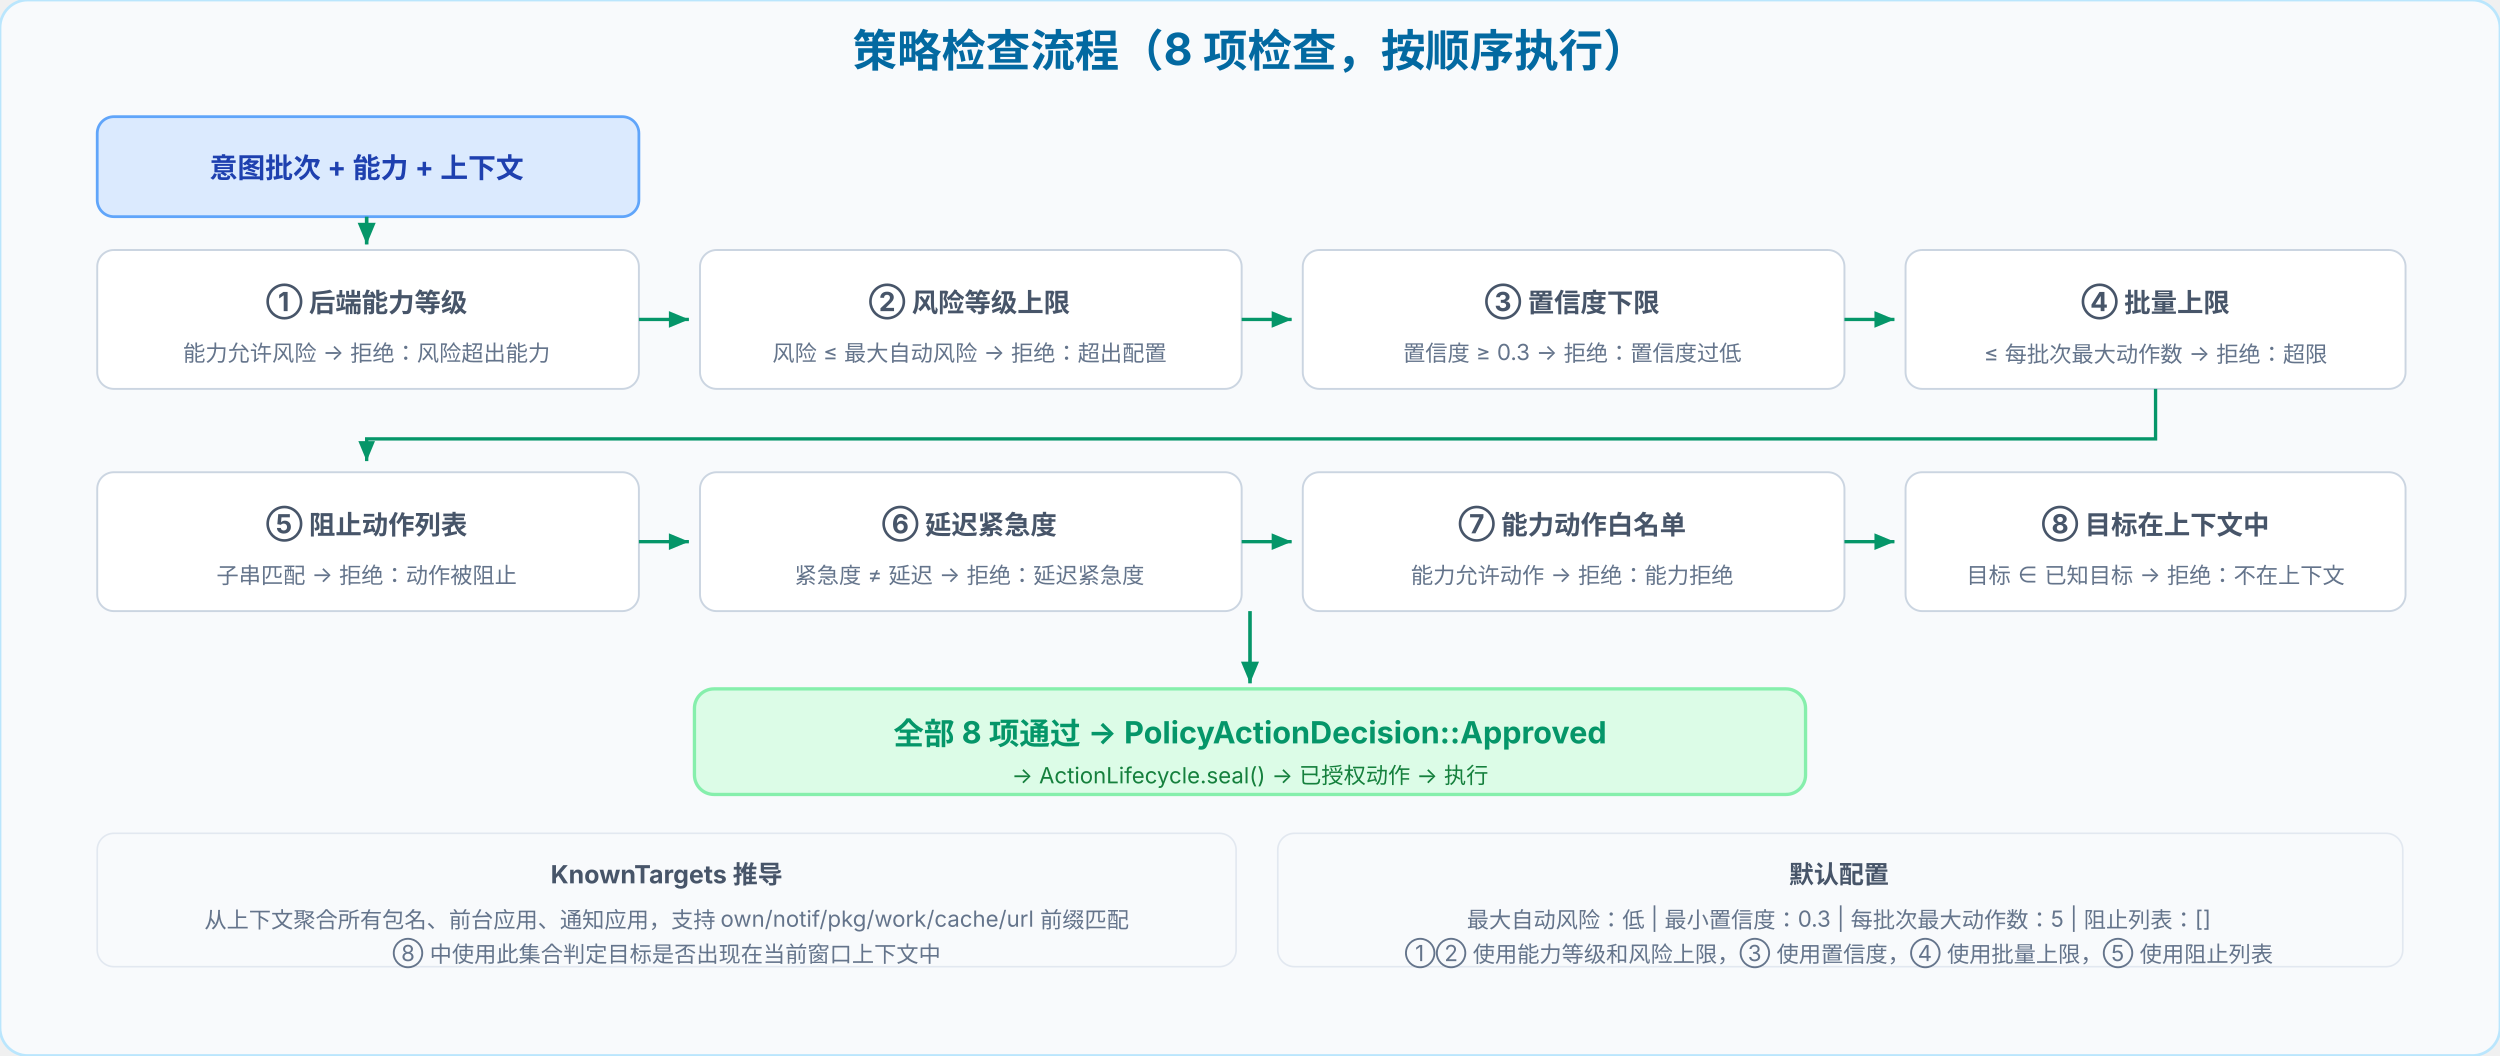
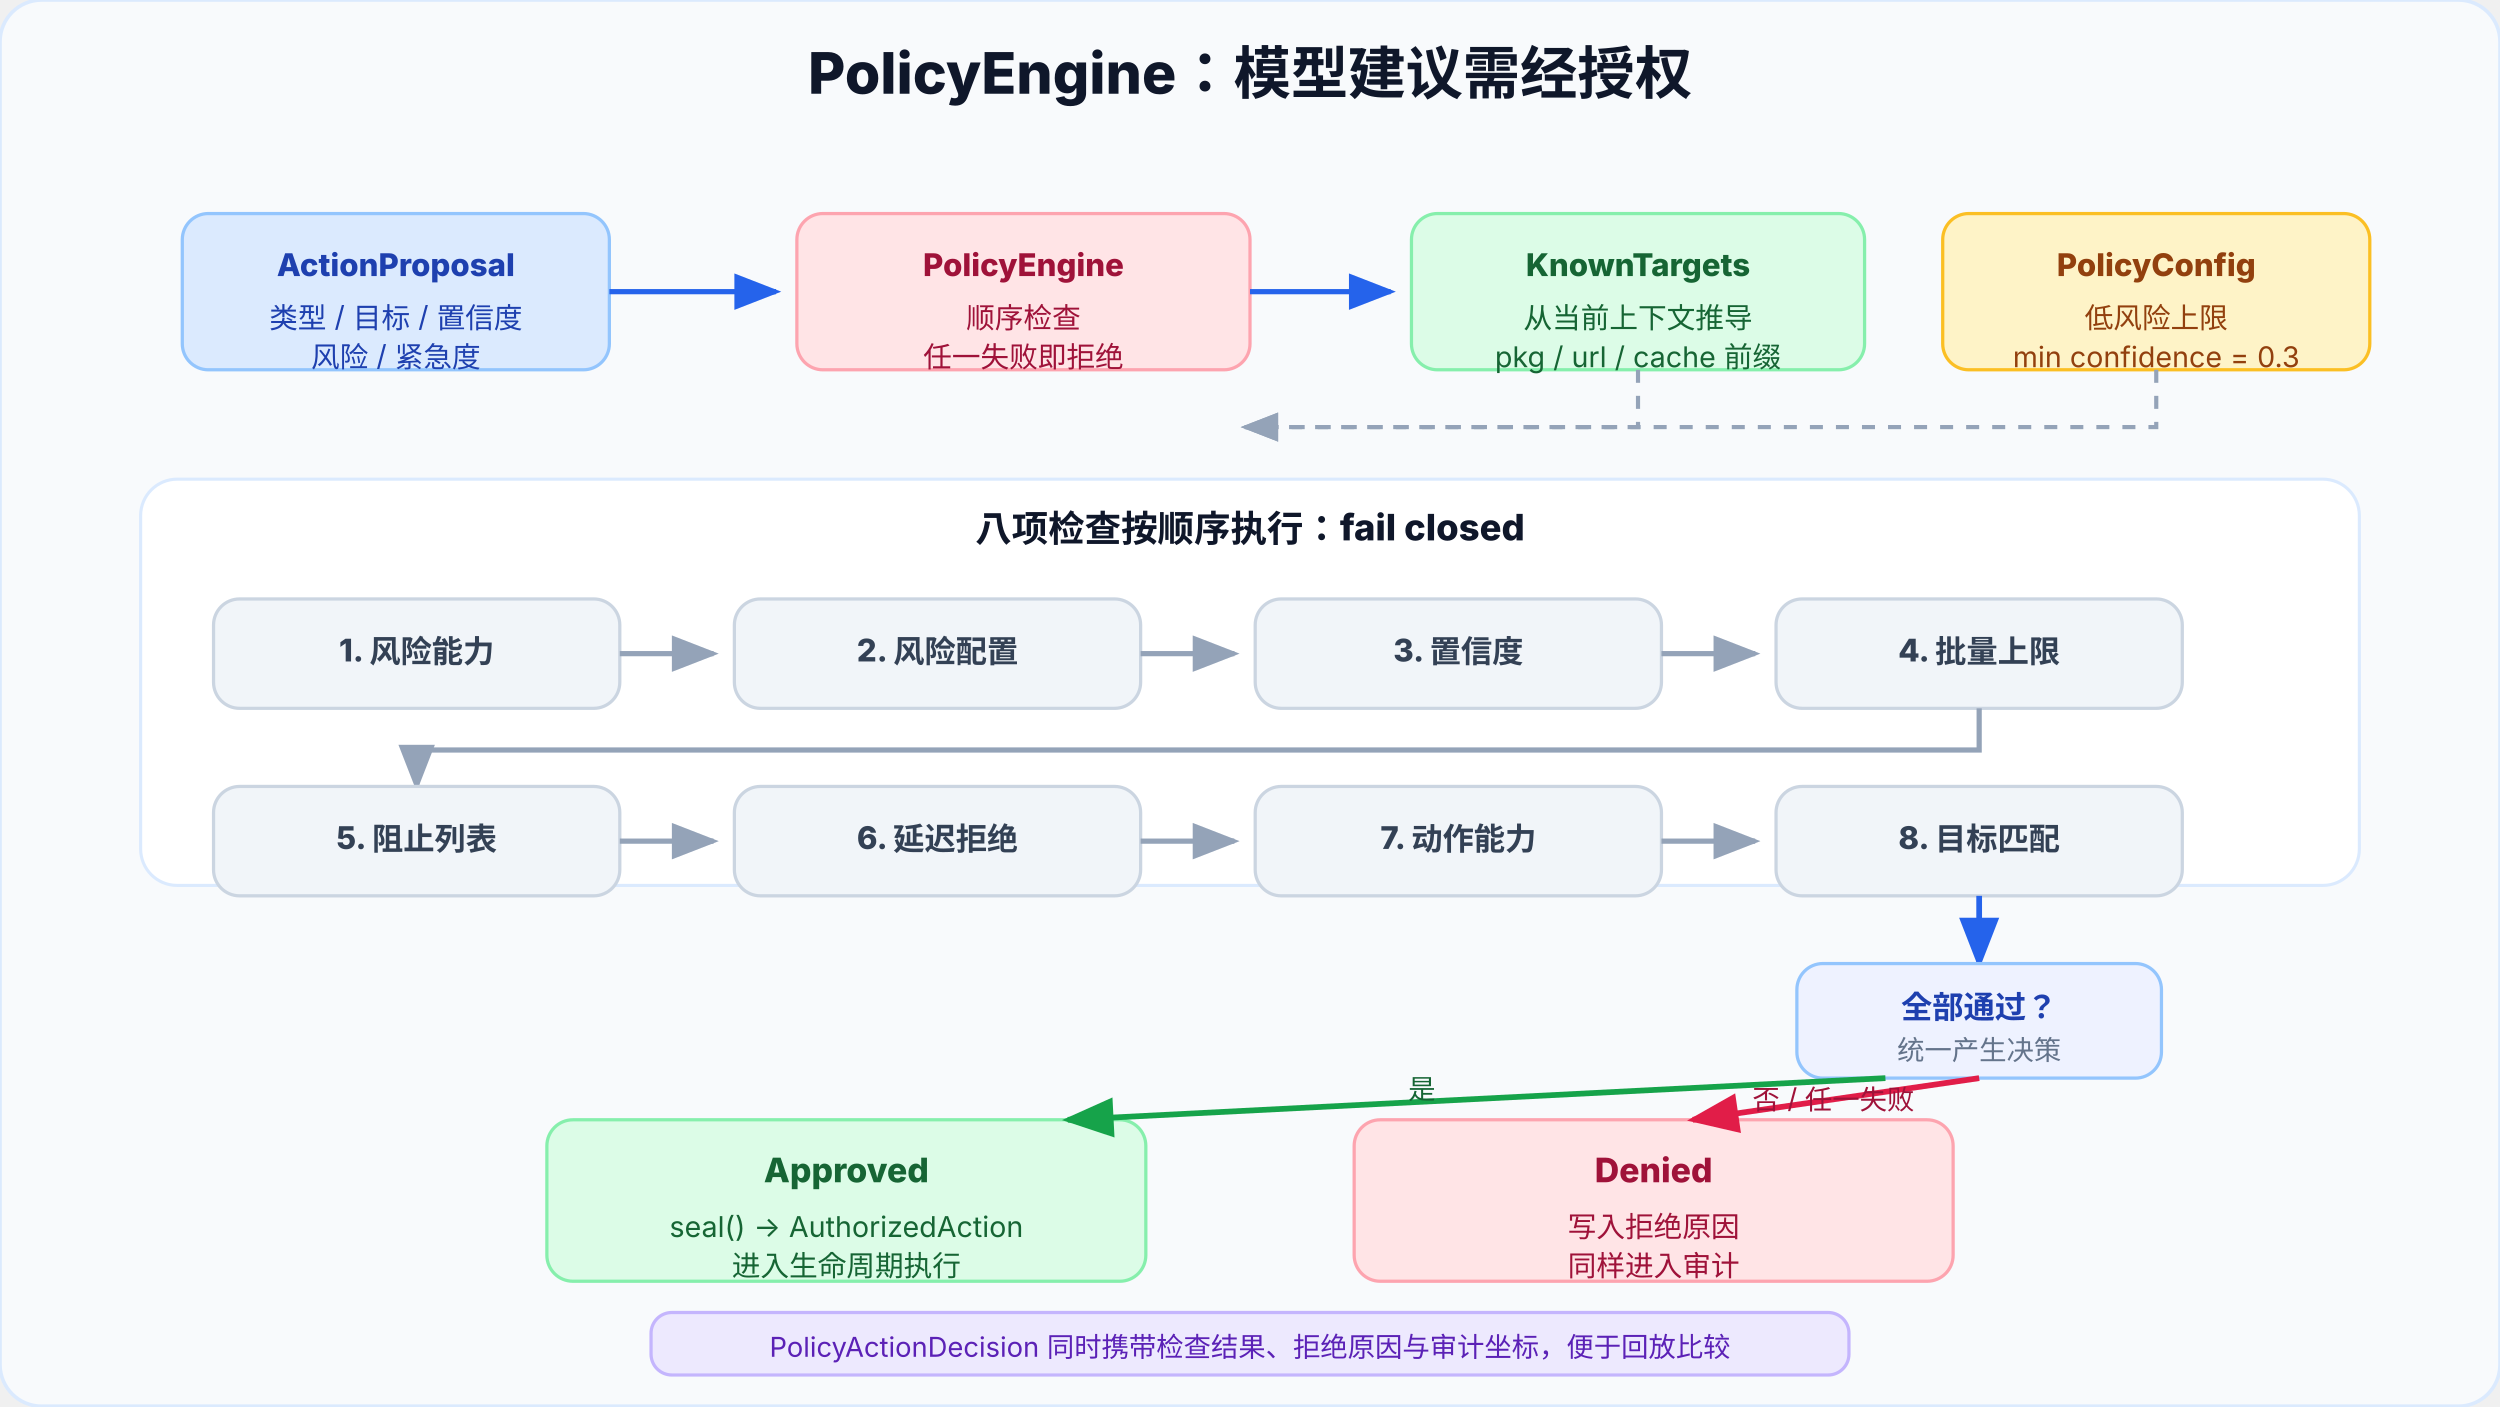
- <svg xmlns="http://www.w3.org/2000/svg" viewBox="0 0 900 380" font-family="system-ui, -apple-system, sans-serif">
+ <svg xmlns="http://www.w3.org/2000/svg" viewBox="0 0 960 540">
  <defs>
-     <marker id="arrow-green" markerWidth="6" markerHeight="5" refX="6" refY="2.5" orient="auto">
-       <path d="M0,0 L6,2.5 L0,5 Z" fill="#059669" />
+     <marker id="arrow-blue" markerWidth="9" markerHeight="7" refX="8" refY="3.5" orient="auto" markerUnits="strokeWidth">
+       <path d="M0,0 L9,3.5 L0,7 Z" fill="#2563eb" />
    </marker>
+     <marker id="arrow-muted" markerWidth="9" markerHeight="7" refX="8" refY="3.5" orient="auto" markerUnits="strokeWidth">
+       <path d="M0,0 L9,3.5 L0,7 Z" fill="#94a3b8" />
+     </marker>
+     <marker id="arrow-green" markerWidth="9" markerHeight="7" refX="8" refY="3.5" orient="auto" markerUnits="strokeWidth">
+       <path d="M0,0 L9,3.5 L0,7 Z" fill="#16a34a" />
+     </marker>
+     <marker id="arrow-red" markerWidth="9" markerHeight="7" refX="8" refY="3.5" orient="auto" markerUnits="strokeWidth">
+       <path d="M0,0 L9,3.5 L0,7 Z" fill="#e11d48" />
+     </marker>
+     <style>
+       text { font-family: system-ui, -apple-system, BlinkMacSystemFont, "Segoe UI", sans-serif; }
+       .title { font-size: 22px; font-weight: 800; fill: #0f172a; }
+       .box { stroke-width: 1.25; }
+       .check-title { font-size: 12px; font-weight: 800; fill: #334155; }
+       .check-sub { font-size: 10.5px; fill: #64748b; }
+       .note { font-size: 10.5px; fill: #64748b; }
+     </style>
  </defs>
-   <rect width="900" height="380" rx="10" fill="#f8fafc" stroke="#bae6fd" stroke-width="1" />
-   <text x="450" y="24" text-anchor="middle" font-size="16" font-weight="700" fill="#0369a1">策略检查流程（8 项检查，按顺序执行）</text>
-   <rect x="35" y="42" width="195" height="36" rx="6" fill="#dbeafe" stroke="#60a5fa" stroke-width="1" />
-   <text x="132" y="64" text-anchor="middle" font-size="10" font-weight="700" fill="#1e40af">意图批次 + 能力 + 上下文</text>
-   <line x1="132" y1="78" x2="132" y2="88" stroke="#059669" stroke-width="1.3" marker-end="url(#arrow-green)" />
-   <rect x="35" y="90" width="195" height="50" rx="6" fill="#fff" stroke="#cbd5e1" stroke-width="0.7" />
-   <text x="132" y="112" text-anchor="middle" font-size="9.5" font-weight="700" fill="#475569">① 后端能力等级</text>
-   <text x="132" y="130" text-anchor="middle" font-size="8" fill="#64748b">能力允许风险 → 拒绝：风险超出能力</text>
-   <line x1="230" y1="115" x2="248" y2="115" stroke="#059669" stroke-width="1.2" marker-end="url(#arrow-green)" />
-   <rect x="252" y="90" width="195" height="50" rx="6" fill="#fff" stroke="#cbd5e1" stroke-width="0.7" />
-   <text x="349" y="112" text-anchor="middle" font-size="9.5" font-weight="700" fill="#475569">② 风险等级上限</text>
-   <text x="349" y="130" text-anchor="middle" font-size="8" fill="#64748b">风险 ≤ 最大自动风险 → 拒绝：超出配置</text>
-   <line x1="447" y1="115" x2="465" y2="115" stroke="#059669" stroke-width="1.2" marker-end="url(#arrow-green)" />
-   <rect x="469" y="90" width="195" height="50" rx="6" fill="#fff" stroke="#cbd5e1" stroke-width="0.7" />
-   <text x="566" y="112" text-anchor="middle" font-size="9.5" font-weight="700" fill="#475569">③ 置信度下限</text>
-   <text x="566" y="130" text-anchor="middle" font-size="8" fill="#64748b">置信度 ≥ 0.3 → 拒绝：置信度过低</text>
-   <line x1="664" y1="115" x2="682" y2="115" stroke="#059669" stroke-width="1.2" marker-end="url(#arrow-green)" />
-   <rect x="686" y="90" width="180" height="50" rx="6" fill="#fff" stroke="#cbd5e1" stroke-width="0.7" />
-   <text x="776" y="112" text-anchor="middle" font-size="9.5" font-weight="700" fill="#475569">④ 批量上限</text>
-   <text x="776" y="130" text-anchor="middle" font-size="8" fill="#64748b">≤ 每批次最大动作数 → 拒绝：超限</text>
-   <path d="M776,140 L776,158 L132,158 L132,166" fill="none" stroke="#059669" stroke-width="1.2" marker-end="url(#arrow-green)" />
-   <rect x="35" y="170" width="195" height="50" rx="6" fill="#fff" stroke="#cbd5e1" stroke-width="0.7" />
-   <text x="132" y="192" text-anchor="middle" font-size="9.5" font-weight="700" fill="#475569">⑤ 阻止动作列表</text>
-   <text x="132" y="210" text-anchor="middle" font-size="8" fill="#64748b">子串匹配 → 拒绝：动作被阻止</text>
-   <line x1="230" y1="195" x2="248" y2="195" stroke="#059669" stroke-width="1.2" marker-end="url(#arrow-green)" />
-   <rect x="252" y="170" width="195" height="50" rx="6" fill="#fff" stroke="#cbd5e1" stroke-width="0.7" />
-   <text x="349" y="192" text-anchor="middle" font-size="9.5" font-weight="700" fill="#475569">⑥ 延迟紧急度</text>
-   <text x="349" y="210" text-anchor="middle" font-size="8" fill="#64748b">紧急度 ≠ 延迟 → 拒绝：延迟紧急度</text>
-   <line x1="447" y1="195" x2="465" y2="195" stroke="#059669" stroke-width="1.2" marker-end="url(#arrow-green)" />
-   <rect x="469" y="170" width="195" height="50" rx="6" fill="#fff" stroke="#cbd5e1" stroke-width="0.7" />
-   <text x="566" y="192" text-anchor="middle" font-size="9.5" font-weight="700" fill="#475569">⑦ 能力动作白名单</text>
-   <text x="566" y="210" text-anchor="middle" font-size="8" fill="#64748b">能力允许动作 → 拒绝：能力拒绝</text>
-   <line x1="664" y1="195" x2="682" y2="195" stroke="#059669" stroke-width="1.2" marker-end="url(#arrow-green)" />
-   <rect x="686" y="170" width="180" height="50" rx="6" fill="#fff" stroke="#cbd5e1" stroke-width="0.7" />
-   <text x="776" y="192" text-anchor="middle" font-size="9.5" font-weight="700" fill="#475569">⑧ 目标在上下文中</text>
-   <text x="776" y="210" text-anchor="middle" font-size="8" fill="#64748b">目标 ∈ 已知目标 → 拒绝：不在上下文</text>
-   <line x1="450" y1="220" x2="450" y2="246" stroke="#059669" stroke-width="1.3" marker-end="url(#arrow-green)" />
-   <rect x="250" y="248" width="400" height="38" rx="7" fill="#dcfce7" stroke="#86efac" stroke-width="1.2" />
-   <text x="450" y="268" text-anchor="middle" font-size="11" font-weight="700" fill="#059669">全部 8 项通过 → PolicyActionDecision::Approved</text>
-   <text x="450" y="282" text-anchor="middle" font-size="8" fill="#15803d">→ ActionLifecycle.seal() → 已授权动作 → 执行</text>
-   <rect x="35" y="300" width="410" height="48" rx="6" fill="#f8fafc" stroke="#e2e8f0" stroke-width="0.6" />
-   <text x="240" y="318" text-anchor="middle" font-size="9" font-weight="700" fill="#475569">KnownTargets 推导</text>
-   <text x="240" y="334" text-anchor="middle" font-size="8" fill="#64748b">从上下文聚合所有包名、前台应用、通知应用，支持 own/notif/pkg/work/cache/url 前缀匹配</text>
-   <text x="240" y="346" text-anchor="middle" font-size="8" fill="#64748b">⑧ 中使用此集合判定目标是否出现在当前窗口上下文中</text>
-   <rect x="460" y="300" width="405" height="48" rx="6" fill="#f8fafc" stroke="#e2e8f0" stroke-width="0.6" />
-   <text x="662" y="318" text-anchor="middle" font-size="9" font-weight="700" fill="#475569">默认配置</text>
-   <text x="662" y="334" text-anchor="middle" font-size="8" fill="#64748b">最大自动风险：低 | 最小置信度：0.3 | 每批次最大动作数：5 | 阻止列表：[]</text>
-   <text x="662" y="346" text-anchor="middle" font-size="8" fill="#64748b">①② 使用能力等级和风险上限，③ 使用置信度，④ 使用批量上限，⑤ 使用阻止列表</text>
+   <rect width="960" height="540" rx="16" fill="#f8fafc" stroke="#dbeafe" stroke-width="1.4" />
+   <text x="480" y="36" text-anchor="middle" class="title">PolicyEngine：模型建议需经授权</text>
+   <rect x="70" y="82" width="164" height="60" rx="10" fill="#dbeafe" stroke="#93c5fd" class="box" />
+   <text x="152" y="106" text-anchor="middle" font-size="12" fill="#1e40af" font-weight="800">ActionProposal</text>
+   <text x="152" y="126" text-anchor="middle" font-size="11" fill="#1e40af">类型 / 目标 / 置信度</text>
+   <text x="152" y="141" text-anchor="middle" font-size="11" fill="#1e40af">风险 / 紧急度</text>
+   <rect x="306" y="82" width="174" height="60" rx="10" fill="#ffe4e6" stroke="#fda4af" class="box" />
+   <text x="393" y="106" text-anchor="middle" font-size="12" fill="#9f1239" font-weight="800">PolicyEngine</text>
+   <text x="393" y="126" text-anchor="middle" font-size="11" fill="#9f1239">顺序检查</text>
+   <text x="393" y="141" text-anchor="middle" font-size="11" fill="#9f1239">任一失败即拒绝</text>
+   <rect x="542" y="82" width="174" height="60" rx="10" fill="#dcfce7" stroke="#86efac" class="box" />
+   <text x="629" y="106" text-anchor="middle" font-size="12" fill="#166534" font-weight="800">KnownTargets</text>
+   <text x="629" y="126" text-anchor="middle" font-size="11" fill="#166534">从当前上下文推导</text>
+   <text x="629" y="141" text-anchor="middle" font-size="11" fill="#166534">pkg / url / cache 前缀</text>
+   <rect x="746" y="82" width="164" height="60" rx="10" fill="#fef3c7" stroke="#fbbf24" class="box" />
+   <text x="828" y="106" text-anchor="middle" font-size="12" fill="#92400e" font-weight="800">PolicyConfig</text>
+   <text x="828" y="126" text-anchor="middle" font-size="11" fill="#92400e">低风险上限</text>
+   <text x="828" y="141" text-anchor="middle" font-size="11" fill="#92400e">min confidence = 0.3</text>
+   <line x1="234" y1="112" x2="298" y2="112" stroke="#2563eb" stroke-width="2" marker-end="url(#arrow-blue)" />
+   <line x1="480" y1="112" x2="534" y2="112" stroke="#2563eb" stroke-width="2" marker-end="url(#arrow-blue)" />
+   <path d="M629,142 L629,164 L478,164" fill="none" stroke="#94a3b8" stroke-width="1.6" stroke-dasharray="5 5" marker-end="url(#arrow-muted)" />
+   <path d="M828,142 L828,164 L478,164" fill="none" stroke="#94a3b8" stroke-width="1.6" stroke-dasharray="5 5" marker-end="url(#arrow-muted)" />
+   <rect x="54" y="184" width="852" height="156" rx="14" fill="#ffffff" stroke="#dbeafe" stroke-width="1.2" />
+   <text x="480" y="208" text-anchor="middle" font-size="14" fill="#0f172a" font-weight="800">八项检查按顺序执行：fail closed</text>
+   <rect x="82" y="230" width="156" height="42" rx="10" fill="#f1f5f9" stroke="#cbd5e1" class="box" />
+   <text x="160" y="254" text-anchor="middle" class="check-title">1. 风险能力</text>
+   <line x1="238" y1="251" x2="274" y2="251" stroke="#94a3b8" stroke-width="2" marker-end="url(#arrow-muted)" />
+   <rect x="282" y="230" width="156" height="42" rx="10" fill="#f1f5f9" stroke="#cbd5e1" class="box" />
+   <text x="360" y="254" text-anchor="middle" class="check-title">2. 风险配置</text>
+   <line x1="438" y1="251" x2="474" y2="251" stroke="#94a3b8" stroke-width="2" marker-end="url(#arrow-muted)" />
+   <rect x="482" y="230" width="156" height="42" rx="10" fill="#f1f5f9" stroke="#cbd5e1" class="box" />
+   <text x="560" y="254" text-anchor="middle" class="check-title">3. 置信度</text>
+   <line x1="638" y1="251" x2="674" y2="251" stroke="#94a3b8" stroke-width="2" marker-end="url(#arrow-muted)" />
+   <rect x="682" y="230" width="156" height="42" rx="10" fill="#f1f5f9" stroke="#cbd5e1" class="box" />
+   <text x="760" y="254" text-anchor="middle" class="check-title">4. 批量上限</text>
+   <path d="M760,272 L760,288 L160,288 L160,302" fill="none" stroke="#94a3b8" stroke-width="2" marker-end="url(#arrow-muted)" />
+   <rect x="82" y="302" width="156" height="42" rx="10" fill="#f1f5f9" stroke="#cbd5e1" class="box" />
+   <text x="160" y="326" text-anchor="middle" class="check-title">5. 阻止列表</text>
+   <line x1="238" y1="323" x2="274" y2="323" stroke="#94a3b8" stroke-width="2" marker-end="url(#arrow-muted)" />
+   <rect x="282" y="302" width="156" height="42" rx="10" fill="#f1f5f9" stroke="#cbd5e1" class="box" />
+   <text x="360" y="326" text-anchor="middle" class="check-title">6. 延迟拒绝</text>
+   <line x1="438" y1="323" x2="474" y2="323" stroke="#94a3b8" stroke-width="2" marker-end="url(#arrow-muted)" />
+   <rect x="482" y="302" width="156" height="42" rx="10" fill="#f1f5f9" stroke="#cbd5e1" class="box" />
+   <text x="560" y="326" text-anchor="middle" class="check-title">7. 动作能力</text>
+   <line x1="638" y1="323" x2="674" y2="323" stroke="#94a3b8" stroke-width="2" marker-end="url(#arrow-muted)" />
+   <rect x="682" y="302" width="156" height="42" rx="10" fill="#f1f5f9" stroke="#cbd5e1" class="box" />
+   <text x="760" y="326" text-anchor="middle" class="check-title">8. 目标匹配</text>
+   <line x1="760" y1="344" x2="760" y2="370" stroke="#2563eb" stroke-width="2.2" marker-end="url(#arrow-blue)" />
+   <rect x="690" y="370" width="140" height="44" rx="10" fill="#eef2ff" stroke="#93c5fd" class="box" />
+   <text x="760" y="391" text-anchor="middle" font-size="12" fill="#1e40af" font-weight="800">全部通过？</text>
+   <text x="760" y="407" text-anchor="middle" class="check-sub">统一产生决策</text>
+   <rect x="210" y="430" width="230" height="62" rx="10" fill="#dcfce7" stroke="#86efac" class="box" />
+   <text x="325" y="454" text-anchor="middle" font-size="13" fill="#166534" font-weight="800">Approved</text>
+   <text x="325" y="475" text-anchor="middle" font-size="11" fill="#166534">seal() → AuthorizedAction</text>
+   <text x="325" y="490" text-anchor="middle" font-size="11" fill="#166534">进入生命周期执行</text>
+   <rect x="520" y="430" width="230" height="62" rx="10" fill="#ffe4e6" stroke="#fda4af" class="box" />
+   <text x="635" y="454" text-anchor="middle" font-size="13" fill="#9f1239" font-weight="800">Denied</text>
+   <text x="635" y="475" text-anchor="middle" font-size="11" fill="#9f1239">写入拒绝原因</text>
+   <text x="635" y="490" text-anchor="middle" font-size="11" fill="#9f1239">同样进入审计</text>
+   <path d="M724,414 L410,430" fill="none" stroke="#16a34a" stroke-width="2.2" marker-end="url(#arrow-green)" />
+   <path d="M760,414 L650,430" fill="none" stroke="#e11d48" stroke-width="2.2" marker-end="url(#arrow-red)" />
+   <text x="546" y="422" text-anchor="middle" font-size="10.5" fill="#166534">是</text>
+   <text x="704" y="426" text-anchor="middle" font-size="10.5" fill="#9f1239">否 / 任一失败</text>
+   <rect x="250" y="504" width="460" height="24" rx="8" fill="#ede9fe" stroke="#c4b5fd" class="box" />
+   <text x="480" y="521" text-anchor="middle" font-size="10.5" fill="#5b21b6">PolicyActionDecision 同时携带检查结果、拒绝原因与审计坐标，便于回放比较</text>
</svg>
